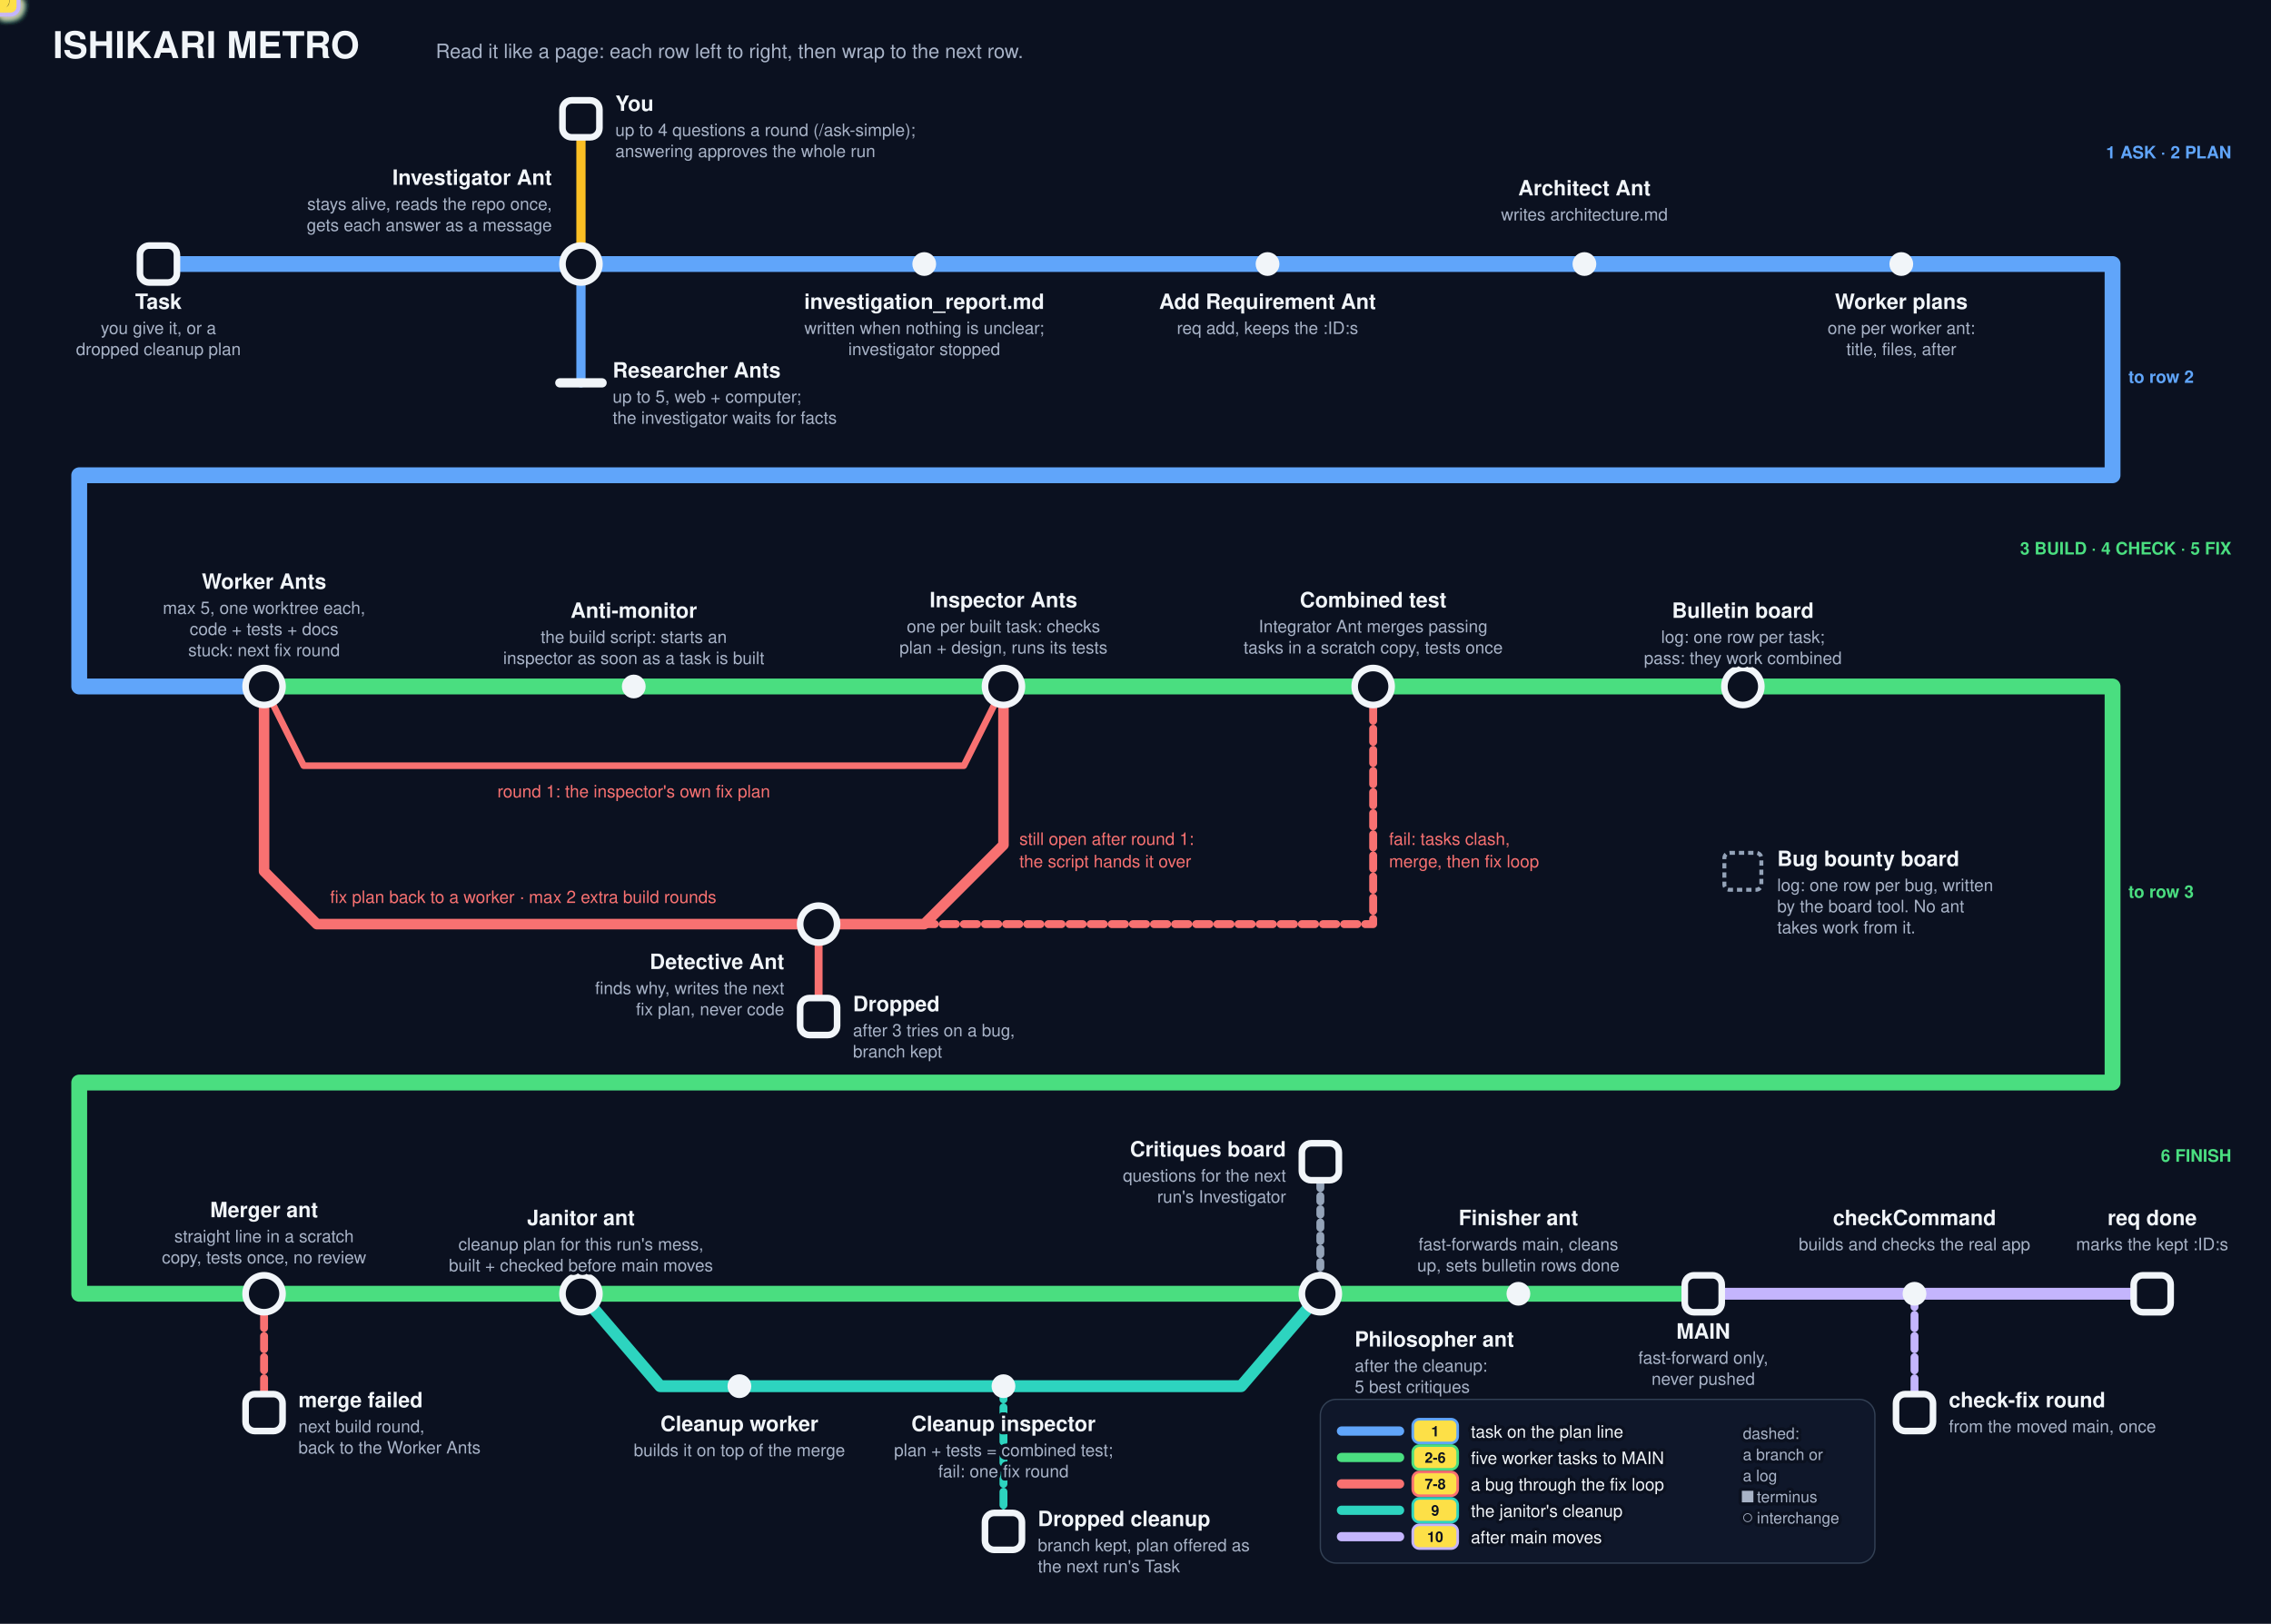
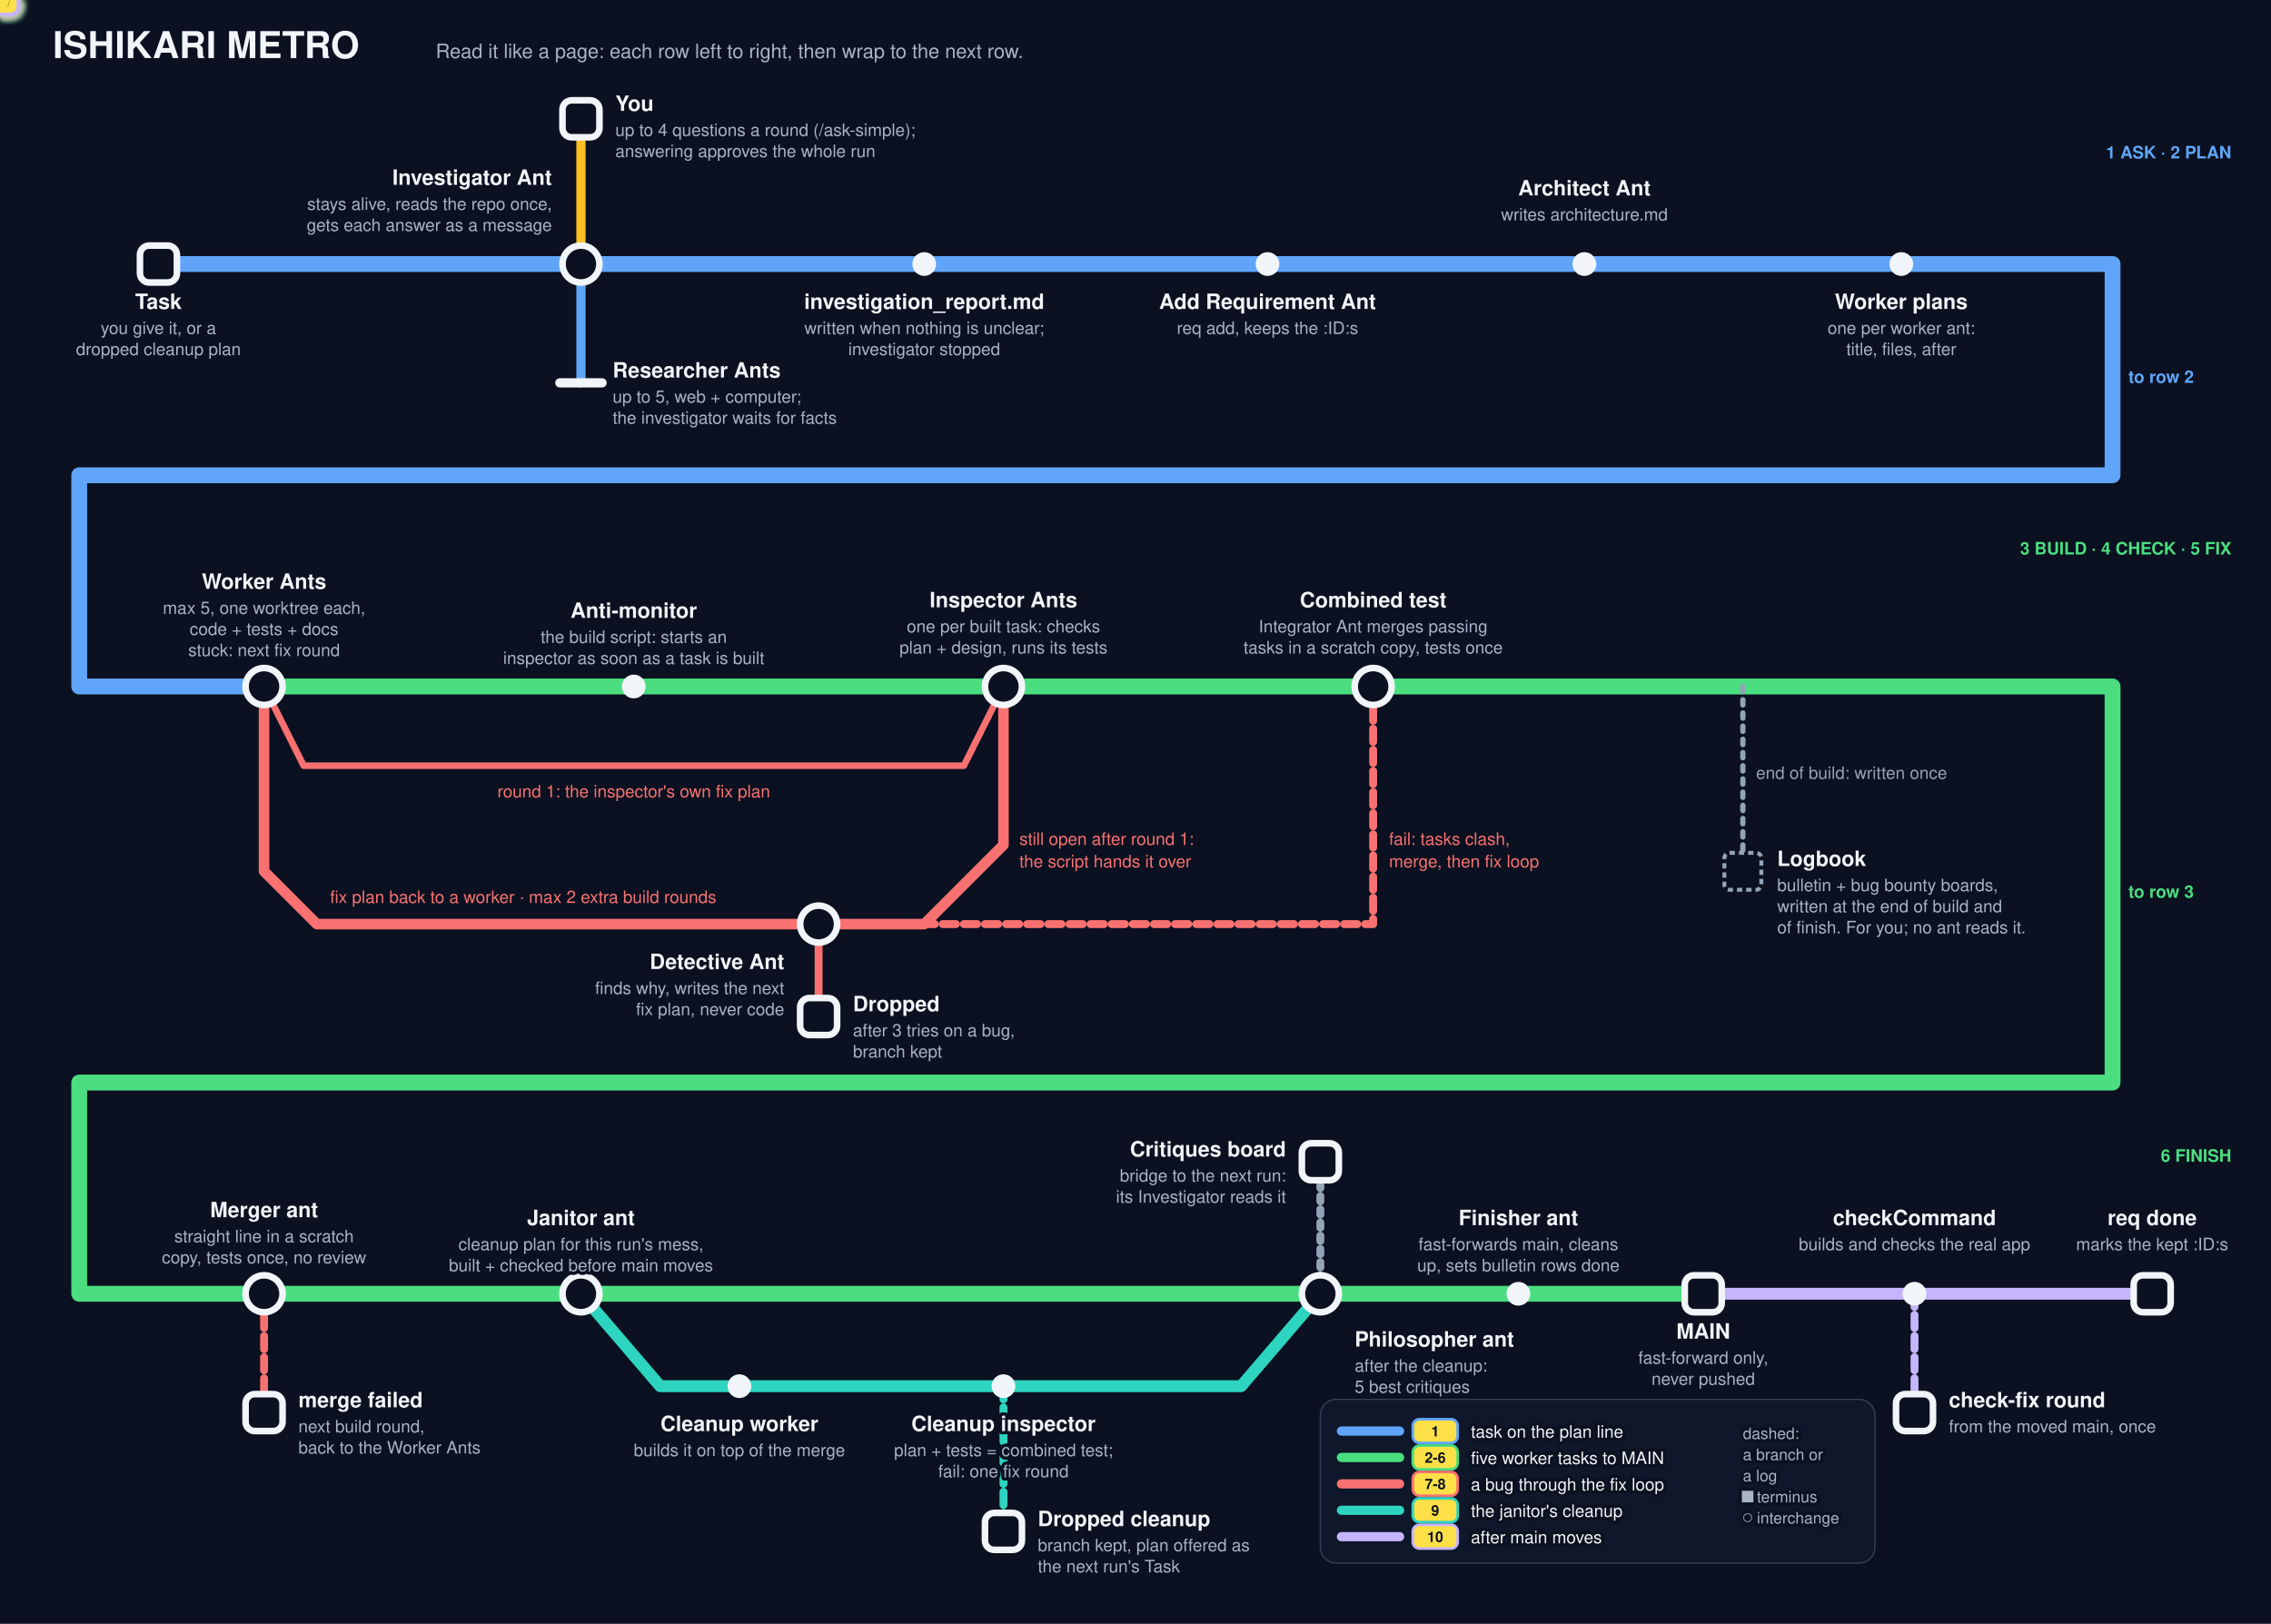
<svg xmlns="http://www.w3.org/2000/svg" viewBox="0 0 1720 1230" width="1720" height="1230" font-family="ui-sans-serif,-apple-system,Helvetica,Arial,sans-serif">
  <defs>
    <filter id="g" x="-100%" y="-100%" width="300%" height="300%">
      <feGaussianBlur stdDeviation="3" result="b" />
      <feMerge>
        <feMergeNode in="b" />
        <feMergeNode in="SourceGraphic" />
      </feMerge>
    </filter>
  </defs>
  <style>.h{paint-order:stroke;stroke:#0B1120;stroke-width:5px;stroke-linejoin:round}.flow{animation:f 1.2s linear infinite}@keyframes f{to{stroke-dashoffset:-32}}</style>
  <rect width="1720" height="1230" fill="#0B1120" />
  <text class="h" x="40" y="44" fill="#F1F5F9" font-size="28" text-anchor="start" font-weight="800">ISHIKARI METRO</text>
  <text class="h" x="330" y="44" fill="#A8B3C7" font-size="15" text-anchor="start" font-weight="400">Read it like a page: each row left to right, then wrap to the next row.</text>
  <text class="h" x="1690" y="120" fill="#60A5FA" font-size="13" text-anchor="end" font-weight="800">1 ASK  ·  2 PLAN</text>
  <text class="h" x="1690" y="420" fill="#4ADE80" font-size="13" text-anchor="end" font-weight="800">3 BUILD  ·  4 CHECK  ·  5 FIX</text>
  <text class="h" x="1690" y="880" fill="#4ADE80" font-size="13" text-anchor="end" font-weight="800">6 FINISH</text>
  <path id="L-plan" d="M120,200 L1440,200 L1600,200 L1600,360 L60,360 L60,520 L200,520" fill="none" stroke="#60A5FA" stroke-width="12" stroke-linejoin="round" stroke-linecap="round" />
  <path id="L-ask" d="M440,200 L440,90" fill="none" stroke="#FBBF24" stroke-width="7" stroke-linejoin="round" stroke-linecap="round" />
  <path id="L-res" d="M440,200 L440,290" fill="none" stroke="#60A5FA" stroke-width="7" stroke-linejoin="round" stroke-linecap="round" />
  <path id="L-build" d="M200,520 L1320,520 L1600,520 L1600,820 L60,820 L60,980 L1290,980" fill="none" stroke="#4ADE80" stroke-width="12" stroke-linejoin="round" stroke-linecap="round" />
  <path id="L-bugin" d="M760,520 L760,640 L700,700 L620,700" fill="none" stroke="#F87171" stroke-width="8" stroke-linejoin="round" stroke-linecap="round" />
  <path id="L-clash" d="M1040,520 L1040,700 L620,700" fill="none" stroke="#F87171" stroke-width="6" stroke-linejoin="round" stroke-linecap="round" stroke-dasharray="10 6" class="flow" />
  <path id="L-bugout" d="M620,700 L240,700 L200,660 L200,520" fill="none" stroke="#F87171" stroke-width="8" stroke-linejoin="round" stroke-linecap="round" />
  <path id="L-r1" d="M760,520 L730,580 L230,580 L200,520" fill="none" stroke="#F87171" stroke-width="5" stroke-linejoin="round" stroke-linecap="round" />
+   <path id="L-logA" d="M1320,520 L1320,646" fill="none" stroke="#94A3B8" stroke-width="4" stroke-linejoin="round" stroke-linecap="round" stroke-dasharray="4 6" class="flow" />
  <path id="L-drop" d="M620,700 L620,770" fill="none" stroke="#F87171" stroke-width="6" stroke-linejoin="round" stroke-linecap="round" />
  <path id="L-mfail" d="M200,980 L200,1070" fill="none" stroke="#F87171" stroke-width="6" stroke-linejoin="round" stroke-linecap="round" stroke-dasharray="10 6" class="flow" />
  <path id="L-tidy" d="M440,980 L500,1050 L560,1050 L760,1050 L940,1050 L1000,980" fill="none" stroke="#2DD4BF" stroke-width="9" stroke-linejoin="round" stroke-linecap="round" />
  <path id="L-tdrop" d="M760,1050 L760,1160" fill="none" stroke="#2DD4BF" stroke-width="6" stroke-linejoin="round" stroke-linecap="round" stroke-dasharray="10 6" class="flow" />
  <path id="L-crit" d="M1000,980 L1000,880" fill="none" stroke="#94A3B8" stroke-width="6" stroke-linejoin="round" stroke-linecap="round" stroke-dasharray="4 6" class="flow" />
  <path id="L-after" d="M1290,980 L1630,980" fill="none" stroke="#C4B5FD" stroke-width="9" stroke-linejoin="round" stroke-linecap="round" />
  <path id="L-cfix" d="M1450,980 L1450,1070" fill="none" stroke="#C4B5FD" stroke-width="6" stroke-linejoin="round" stroke-linecap="round" stroke-dasharray="10 6" class="flow" />
  <text class="h" x="1612" y="290" fill="#60A5FA" font-size="13" text-anchor="start" font-weight="700">to row 2</text>
  <text class="h" x="1612" y="680" fill="#4ADE80" font-size="13" text-anchor="start" font-weight="700">to row 3</text>
+   <text class="h" x="1330" y="590" fill="#94A3B8" font-size="13" text-anchor="start" font-weight="400">end of build: written once</text>
  <text class="h" x="772" y="640" fill="#F87171" font-size="13" text-anchor="start" font-weight="400">still open after round 1:</text>
  <text class="h" x="772" y="657" fill="#F87171" font-size="13" text-anchor="start" font-weight="400">the script hands it over</text>
  <text class="h" x="480" y="604" fill="#F87171" font-size="13" text-anchor="middle" font-weight="400">round 1: the inspector's own fix plan</text>
  <text class="h" x="1052" y="640" fill="#F87171" font-size="13" text-anchor="start" font-weight="400">fail: tasks clash,</text>
  <text class="h" x="1052" y="657" fill="#F87171" font-size="13" text-anchor="start" font-weight="400">merge, then fix loop</text>
  <text class="h" x="250" y="684" fill="#F87171" font-size="13" text-anchor="start" font-weight="400">fix plan back to a worker  ·  max 2 extra build rounds</text>
  <rect x="106" y="186" width="28" height="28" rx="7" fill="#0B1120" stroke="#F1F5F9" stroke-width="5" />
  <text class="h" x="120" y="234" fill="#F1F5F9" font-size="16" text-anchor="middle" font-weight="700">Task</text>
  <text class="h" x="120" y="253" fill="#A8B3C7" font-size="13" text-anchor="middle" font-weight="400">you give it, or a</text>
  <text class="h" x="120" y="269" fill="#A8B3C7" font-size="13" text-anchor="middle" font-weight="400">dropped cleanup plan</text>
  <circle cx="440" cy="200" r="14" fill="#0B1120" stroke="#F1F5F9" stroke-width="5" />
  <text class="h" x="418" y="140" fill="#F1F5F9" font-size="16" text-anchor="end" font-weight="700">Investigator Ant</text>
  <text class="h" x="418" y="159" fill="#A8B3C7" font-size="13" text-anchor="end" font-weight="400">stays alive, reads the repo once,</text>
  <text class="h" x="418" y="175" fill="#A8B3C7" font-size="13" text-anchor="end" font-weight="400">gets each answer as a message</text>
  <rect x="426" y="76" width="28" height="28" rx="7" fill="#0B1120" stroke="#F1F5F9" stroke-width="5" />
  <text class="h" x="466" y="84" fill="#F1F5F9" font-size="16" text-anchor="start" font-weight="700">You</text>
  <text class="h" x="466" y="103" fill="#A8B3C7" font-size="13" text-anchor="start" font-weight="400">up to 4 questions a round (/ask-simple);</text>
  <text class="h" x="466" y="119" fill="#A8B3C7" font-size="13" text-anchor="start" font-weight="400">answering approves the whole run</text>
  <line x1="424" y1="290" x2="456" y2="290" stroke="#F1F5F9" stroke-width="7" stroke-linecap="round" />
  <text class="h" x="464" y="286" fill="#F1F5F9" font-size="16" text-anchor="start" font-weight="700">Researcher Ants</text>
  <text class="h" x="464" y="305" fill="#A8B3C7" font-size="13" text-anchor="start" font-weight="400">up to 5, web + computer;</text>
  <text class="h" x="464" y="321" fill="#A8B3C7" font-size="13" text-anchor="start" font-weight="400">the investigator waits for facts</text>
  <circle cx="700" cy="200" r="9" fill="#F1F5F9" />
  <text class="h" x="700" y="234" fill="#F1F5F9" font-size="16" text-anchor="middle" font-weight="700">investigation_report.md</text>
  <text class="h" x="700" y="253" fill="#A8B3C7" font-size="13" text-anchor="middle" font-weight="400">written when nothing is unclear;</text>
  <text class="h" x="700" y="269" fill="#A8B3C7" font-size="13" text-anchor="middle" font-weight="400">investigator stopped</text>
  <circle cx="960" cy="200" r="9" fill="#F1F5F9" />
  <text class="h" x="960" y="234" fill="#F1F5F9" font-size="16" text-anchor="middle" font-weight="700">Add Requirement Ant</text>
  <text class="h" x="960" y="253" fill="#A8B3C7" font-size="13" text-anchor="middle" font-weight="400">req add, keeps the :ID:s</text>
  <circle cx="1200" cy="200" r="9" fill="#F1F5F9" />
  <text class="h" x="1200" y="148" fill="#F1F5F9" font-size="16" text-anchor="middle" font-weight="700">Architect Ant</text>
  <text class="h" x="1200" y="167" fill="#A8B3C7" font-size="13" text-anchor="middle" font-weight="400">writes architecture.md</text>
  <circle cx="1440" cy="200" r="9" fill="#F1F5F9" />
  <text class="h" x="1440" y="234" fill="#F1F5F9" font-size="16" text-anchor="middle" font-weight="700">Worker plans</text>
  <text class="h" x="1440" y="253" fill="#A8B3C7" font-size="13" text-anchor="middle" font-weight="400">one per worker ant:</text>
  <text class="h" x="1440" y="269" fill="#A8B3C7" font-size="13" text-anchor="middle" font-weight="400">title, files, after</text>
  <circle cx="200" cy="520" r="14" fill="#0B1120" stroke="#F1F5F9" stroke-width="5" />
  <text class="h" x="200" y="446" fill="#F1F5F9" font-size="16" text-anchor="middle" font-weight="700">Worker Ants</text>
  <text class="h" x="200" y="465" fill="#A8B3C7" font-size="13" text-anchor="middle" font-weight="400">max 5, one worktree each,</text>
  <text class="h" x="200" y="481" fill="#A8B3C7" font-size="13" text-anchor="middle" font-weight="400">code + tests + docs</text>
  <text class="h" x="200" y="497" fill="#A8B3C7" font-size="13" text-anchor="middle" font-weight="400">stuck: next fix round</text>
  <circle cx="480" cy="520" r="9" fill="#F1F5F9" />
  <text class="h" x="480" y="468" fill="#F1F5F9" font-size="16" text-anchor="middle" font-weight="700">Anti-monitor</text>
  <text class="h" x="480" y="487" fill="#A8B3C7" font-size="13" text-anchor="middle" font-weight="400">the build script: starts an</text>
  <text class="h" x="480" y="503" fill="#A8B3C7" font-size="13" text-anchor="middle" font-weight="400">inspector as soon as a task is built</text>
  <circle cx="760" cy="520" r="14" fill="#0B1120" stroke="#F1F5F9" stroke-width="5" />
  <text class="h" x="760" y="460" fill="#F1F5F9" font-size="16" text-anchor="middle" font-weight="700">Inspector Ants</text>
  <text class="h" x="760" y="479" fill="#A8B3C7" font-size="13" text-anchor="middle" font-weight="400">one per built task: checks</text>
  <text class="h" x="760" y="495" fill="#A8B3C7" font-size="13" text-anchor="middle" font-weight="400">plan + design, runs its tests</text>
  <circle cx="1040" cy="520" r="14" fill="#0B1120" stroke="#F1F5F9" stroke-width="5" />
  <text class="h" x="1040" y="460" fill="#F1F5F9" font-size="16" text-anchor="middle" font-weight="700">Combined test</text>
  <text class="h" x="1040" y="479" fill="#A8B3C7" font-size="13" text-anchor="middle" font-weight="400">Integrator Ant merges passing</text>
  <text class="h" x="1040" y="495" fill="#A8B3C7" font-size="13" text-anchor="middle" font-weight="400">tasks in a scratch copy, tests once</text>
-   <circle cx="1320" cy="520" r="14" fill="#0B1120" stroke="#F1F5F9" stroke-width="5" />
-   <text class="h" x="1320" y="468" fill="#F1F5F9" font-size="16" text-anchor="middle" font-weight="700">Bulletin board</text>
-   <text class="h" x="1320" y="487" fill="#A8B3C7" font-size="13" text-anchor="middle" font-weight="400">log: one row per task;</text>
-   <text class="h" x="1320" y="503" fill="#A8B3C7" font-size="13" text-anchor="middle" font-weight="400">pass: they work combined</text>
  <rect x="1306" y="646" width="28" height="28" rx="4" fill="#0B1120" stroke="#94A3B8" stroke-width="3" stroke-dasharray="4 3" />
-   <text class="h" x="1346" y="656" fill="#F1F5F9" font-size="16" text-anchor="start" font-weight="700">Bug bounty board</text>
-   <text class="h" x="1346" y="675" fill="#A8B3C7" font-size="13" text-anchor="start" font-weight="400">log: one row per bug, written</text>
-   <text class="h" x="1346" y="691" fill="#A8B3C7" font-size="13" text-anchor="start" font-weight="400">by the board tool. No ant</text>
-   <text class="h" x="1346" y="707" fill="#A8B3C7" font-size="13" text-anchor="start" font-weight="400">takes work from it.</text>
+   <text class="h" x="1346" y="656" fill="#F1F5F9" font-size="16" text-anchor="start" font-weight="700">Logbook</text>
+   <text class="h" x="1346" y="675" fill="#A8B3C7" font-size="13" text-anchor="start" font-weight="400">bulletin + bug bounty boards,</text>
+   <text class="h" x="1346" y="691" fill="#A8B3C7" font-size="13" text-anchor="start" font-weight="400">written at the end of build and</text>
+   <text class="h" x="1346" y="707" fill="#A8B3C7" font-size="13" text-anchor="start" font-weight="400">of finish. For you; no ant reads it.</text>
  <circle cx="620" cy="700" r="14" fill="#0B1120" stroke="#F1F5F9" stroke-width="5" />
  <text class="h" x="594" y="734" fill="#F1F5F9" font-size="16" text-anchor="end" font-weight="700">Detective Ant</text>
  <text class="h" x="594" y="753" fill="#A8B3C7" font-size="13" text-anchor="end" font-weight="400">finds why, writes the next</text>
  <text class="h" x="594" y="769" fill="#A8B3C7" font-size="13" text-anchor="end" font-weight="400">fix plan, never code</text>
  <rect x="606" y="756" width="28" height="28" rx="7" fill="#0B1120" stroke="#F1F5F9" stroke-width="5" />
  <text class="h" x="646" y="766" fill="#F1F5F9" font-size="16" text-anchor="start" font-weight="700">Dropped</text>
  <text class="h" x="646" y="785" fill="#A8B3C7" font-size="13" text-anchor="start" font-weight="400">after 3 tries on a bug,</text>
  <text class="h" x="646" y="801" fill="#A8B3C7" font-size="13" text-anchor="start" font-weight="400">branch kept</text>
  <circle cx="200" cy="980" r="14" fill="#0B1120" stroke="#F1F5F9" stroke-width="5" />
  <text class="h" x="200" y="922" fill="#F1F5F9" font-size="16" text-anchor="middle" font-weight="700">Merger ant</text>
  <text class="h" x="200" y="941" fill="#A8B3C7" font-size="13" text-anchor="middle" font-weight="400">straight line in a scratch</text>
  <text class="h" x="200" y="957" fill="#A8B3C7" font-size="13" text-anchor="middle" font-weight="400">copy, tests once, no review</text>
  <rect x="186" y="1056" width="28" height="28" rx="7" fill="#0B1120" stroke="#F1F5F9" stroke-width="5" />
  <text class="h" x="226" y="1066" fill="#F1F5F9" font-size="16" text-anchor="start" font-weight="700">merge failed</text>
  <text class="h" x="226" y="1085" fill="#A8B3C7" font-size="13" text-anchor="start" font-weight="400">next build round,</text>
  <text class="h" x="226" y="1101" fill="#A8B3C7" font-size="13" text-anchor="start" font-weight="400">back to the Worker Ants</text>
  <circle cx="440" cy="980" r="14" fill="#0B1120" stroke="#F1F5F9" stroke-width="5" />
  <text class="h" x="440" y="928" fill="#F1F5F9" font-size="16" text-anchor="middle" font-weight="700">Janitor ant</text>
  <text class="h" x="440" y="947" fill="#A8B3C7" font-size="13" text-anchor="middle" font-weight="400">cleanup plan for this run's mess,</text>
  <text class="h" x="440" y="963" fill="#A8B3C7" font-size="13" text-anchor="middle" font-weight="400">built + checked before main moves</text>
  <circle cx="560" cy="1050" r="9" fill="#F1F5F9" />
  <text class="h" x="560" y="1084" fill="#F1F5F9" font-size="16" text-anchor="middle" font-weight="700">Cleanup worker</text>
  <text class="h" x="560" y="1103" fill="#A8B3C7" font-size="13" text-anchor="middle" font-weight="400">builds it on top of the merge</text>
  <circle cx="760" cy="1050" r="9" fill="#F1F5F9" />
  <text class="h" x="760" y="1084" fill="#F1F5F9" font-size="16" text-anchor="middle" font-weight="700">Cleanup inspector</text>
  <text class="h" x="760" y="1103" fill="#A8B3C7" font-size="13" text-anchor="middle" font-weight="400">plan + tests = combined test;</text>
  <text class="h" x="760" y="1119" fill="#A8B3C7" font-size="13" text-anchor="middle" font-weight="400">fail: one fix round</text>
  <rect x="746" y="1146" width="28" height="28" rx="7" fill="#0B1120" stroke="#F1F5F9" stroke-width="5" />
  <text class="h" x="786" y="1156" fill="#F1F5F9" font-size="16" text-anchor="start" font-weight="700">Dropped cleanup</text>
  <text class="h" x="786" y="1175" fill="#A8B3C7" font-size="13" text-anchor="start" font-weight="400">branch kept, plan offered as</text>
  <text class="h" x="786" y="1191" fill="#A8B3C7" font-size="13" text-anchor="start" font-weight="400">the next run's Task</text>
  <circle cx="1000" cy="980" r="14" fill="#0B1120" stroke="#F1F5F9" stroke-width="5" />
  <text class="h" x="1026" y="1020" fill="#F1F5F9" font-size="16" text-anchor="start" font-weight="700">Philosopher ant</text>
  <text class="h" x="1026" y="1039" fill="#A8B3C7" font-size="13" text-anchor="start" font-weight="400">after the cleanup:</text>
  <text class="h" x="1026" y="1055" fill="#A8B3C7" font-size="13" text-anchor="start" font-weight="400">5 best critiques</text>
  <rect x="986" y="866" width="28" height="28" rx="7" fill="#0B1120" stroke="#F1F5F9" stroke-width="5" />
  <text class="h" x="974" y="876" fill="#F1F5F9" font-size="16" text-anchor="end" font-weight="700">Critiques board</text>
-   <text class="h" x="974" y="895" fill="#A8B3C7" font-size="13" text-anchor="end" font-weight="400">questions for the next</text>
-   <text class="h" x="974" y="911" fill="#A8B3C7" font-size="13" text-anchor="end" font-weight="400">run's Investigator</text>
+   <text class="h" x="974" y="895" fill="#A8B3C7" font-size="13" text-anchor="end" font-weight="400">bridge to the next run:</text>
+   <text class="h" x="974" y="911" fill="#A8B3C7" font-size="13" text-anchor="end" font-weight="400">its Investigator reads it</text>
  <circle cx="1150" cy="980" r="9" fill="#F1F5F9" />
  <text class="h" x="1150" y="928" fill="#F1F5F9" font-size="16" text-anchor="middle" font-weight="700">Finisher ant</text>
  <text class="h" x="1150" y="947" fill="#A8B3C7" font-size="13" text-anchor="middle" font-weight="400">fast-forwards main, cleans</text>
  <text class="h" x="1150" y="963" fill="#A8B3C7" font-size="13" text-anchor="middle" font-weight="400">up, sets bulletin rows done</text>
  <rect x="1276" y="966" width="28" height="28" rx="7" fill="#0B1120" stroke="#F1F5F9" stroke-width="5" />
  <text class="h" x="1290" y="1014" fill="#F1F5F9" font-size="16" text-anchor="middle" font-weight="700">MAIN</text>
  <text class="h" x="1290" y="1033" fill="#A8B3C7" font-size="13" text-anchor="middle" font-weight="400">fast-forward only,</text>
  <text class="h" x="1290" y="1049" fill="#A8B3C7" font-size="13" text-anchor="middle" font-weight="400">never pushed</text>
  <circle cx="1450" cy="980" r="9" fill="#F1F5F9" />
  <text class="h" x="1450" y="928" fill="#F1F5F9" font-size="16" text-anchor="middle" font-weight="700">checkCommand</text>
  <text class="h" x="1450" y="947" fill="#A8B3C7" font-size="13" text-anchor="middle" font-weight="400">builds and checks the real app</text>
  <rect x="1436" y="1056" width="28" height="28" rx="7" fill="#0B1120" stroke="#F1F5F9" stroke-width="5" />
  <text class="h" x="1476" y="1066" fill="#F1F5F9" font-size="16" text-anchor="start" font-weight="700">check-fix round</text>
  <text class="h" x="1476" y="1085" fill="#A8B3C7" font-size="13" text-anchor="start" font-weight="400">from the moved main, once</text>
  <rect x="1616" y="966" width="28" height="28" rx="7" fill="#0B1120" stroke="#F1F5F9" stroke-width="5" />
  <text class="h" x="1630" y="928" fill="#F1F5F9" font-size="16" text-anchor="middle" font-weight="700">req done</text>
  <text class="h" x="1630" y="947" fill="#A8B3C7" font-size="13" text-anchor="middle" font-weight="400">marks the kept :ID:s</text>
  <g filter="url(#g)">
    <rect x="-14" y="-11" width="28" height="22" rx="6" fill="#FDE047" stroke="#60A5FA" stroke-width="3" />
    <text y="5" font-size="14" font-weight="800" fill="#0B1120" text-anchor="middle">1</text>
    <animateMotion dur="20s" begin="0s" repeatCount="indefinite">
      <mpath href="#L-plan" />
    </animateMotion>
  </g>
  <g filter="url(#g)">
    <rect x="-14" y="-11" width="28" height="22" rx="6" fill="#FDE047" stroke="#4ADE80" stroke-width="3" />
    <text y="5" font-size="14" font-weight="800" fill="#0B1120" text-anchor="middle">2</text>
    <animateMotion dur="28s" begin="0s" repeatCount="indefinite">
      <mpath href="#L-build" />
    </animateMotion>
  </g>
  <g filter="url(#g)">
    <rect x="-14" y="-11" width="28" height="22" rx="6" fill="#FDE047" stroke="#4ADE80" stroke-width="3" />
    <text y="5" font-size="14" font-weight="800" fill="#0B1120" text-anchor="middle">3</text>
    <animateMotion dur="28s" begin="-5.6s" repeatCount="indefinite">
      <mpath href="#L-build" />
    </animateMotion>
  </g>
  <g filter="url(#g)">
    <rect x="-14" y="-11" width="28" height="22" rx="6" fill="#FDE047" stroke="#4ADE80" stroke-width="3" />
    <text y="5" font-size="14" font-weight="800" fill="#0B1120" text-anchor="middle">4</text>
    <animateMotion dur="28s" begin="-11.2s" repeatCount="indefinite">
      <mpath href="#L-build" />
    </animateMotion>
  </g>
  <g filter="url(#g)">
    <rect x="-14" y="-11" width="28" height="22" rx="6" fill="#FDE047" stroke="#4ADE80" stroke-width="3" />
    <text y="5" font-size="14" font-weight="800" fill="#0B1120" text-anchor="middle">5</text>
    <animateMotion dur="28s" begin="-16.8s" repeatCount="indefinite">
      <mpath href="#L-build" />
    </animateMotion>
  </g>
  <g filter="url(#g)">
    <rect x="-14" y="-11" width="28" height="22" rx="6" fill="#FDE047" stroke="#4ADE80" stroke-width="3" />
    <text y="5" font-size="14" font-weight="800" fill="#0B1120" text-anchor="middle">6</text>
    <animateMotion dur="28s" begin="-22.4s" repeatCount="indefinite">
      <mpath href="#L-build" />
    </animateMotion>
  </g>
  <g filter="url(#g)">
    <rect x="-14" y="-11" width="28" height="22" rx="6" fill="#FDE047" stroke="#F87171" stroke-width="3" />
    <text y="5" font-size="14" font-weight="800" fill="#0B1120" text-anchor="middle">7</text>
    <animateMotion dur="5s" begin="0s" repeatCount="indefinite">
      <mpath href="#L-bugin" />
    </animateMotion>
  </g>
  <g filter="url(#g)">
    <rect x="-14" y="-11" width="28" height="22" rx="6" fill="#FDE047" stroke="#F87171" stroke-width="3" />
    <text y="5" font-size="14" font-weight="800" fill="#0B1120" text-anchor="middle">8</text>
    <animateMotion dur="8s" begin="0s" repeatCount="indefinite">
      <mpath href="#L-bugout" />
    </animateMotion>
  </g>
  <g filter="url(#g)">
    <rect x="-14" y="-11" width="28" height="22" rx="6" fill="#FDE047" stroke="#2DD4BF" stroke-width="3" />
    <text y="5" font-size="14" font-weight="800" fill="#0B1120" text-anchor="middle">9</text>
    <animateMotion dur="8s" begin="0s" repeatCount="indefinite">
      <mpath href="#L-tidy" />
    </animateMotion>
  </g>
  <g filter="url(#g)">
    <rect x="-14" y="-11" width="28" height="22" rx="6" fill="#FDE047" stroke="#C4B5FD" stroke-width="3" />
    <text y="5" font-size="14" font-weight="800" fill="#0B1120" text-anchor="middle">10</text>
    <animateMotion dur="5s" begin="0s" repeatCount="indefinite">
      <mpath href="#L-after" />
    </animateMotion>
  </g>
  <circle r="7" fill="#FDE047" filter="url(#g)">
    <animateMotion dur="6s" repeatCount="indefinite" keyPoints="0;1;0" keyTimes="0;0.5;1" calcMode="linear">
      <mpath href="#L-ask" />
    </animateMotion>
  </circle>
  <circle r="7" fill="#FDE047" filter="url(#g)">
    <animateMotion dur="5s" repeatCount="indefinite" keyPoints="0;1;0" keyTimes="0;0.5;1" calcMode="linear">
      <mpath href="#L-res" />
    </animateMotion>
  </circle>
  <rect x="1000" y="1060" width="420" height="124" rx="12" fill="#0F172A" stroke="#334155" />
  <line x1="1016" y1="1084" x2="1060" y2="1084" stroke="#60A5FA" stroke-width="7" stroke-linecap="round" />
  <rect x="1070" y="1075" width="34" height="18" rx="5" fill="#FDE047" stroke="#60A5FA" stroke-width="2" />
  <text x="1087" y="1088" font-size="11" font-weight="800" fill="#0B1120" text-anchor="middle">1</text>
  <text class="h" x="1114" y="1089" fill="#F1F5F9" font-size="13" text-anchor="start" font-weight="400">task on the plan line</text>
  <line x1="1016" y1="1104" x2="1060" y2="1104" stroke="#4ADE80" stroke-width="7" stroke-linecap="round" />
  <rect x="1070" y="1095" width="34" height="18" rx="5" fill="#FDE047" stroke="#4ADE80" stroke-width="2" />
  <text x="1087" y="1108" font-size="11" font-weight="800" fill="#0B1120" text-anchor="middle">2-6</text>
  <text class="h" x="1114" y="1109" fill="#F1F5F9" font-size="13" text-anchor="start" font-weight="400">five worker tasks to MAIN</text>
  <line x1="1016" y1="1124" x2="1060" y2="1124" stroke="#F87171" stroke-width="7" stroke-linecap="round" />
  <rect x="1070" y="1115" width="34" height="18" rx="5" fill="#FDE047" stroke="#F87171" stroke-width="2" />
  <text x="1087" y="1128" font-size="11" font-weight="800" fill="#0B1120" text-anchor="middle">7-8</text>
  <text class="h" x="1114" y="1129" fill="#F1F5F9" font-size="13" text-anchor="start" font-weight="400">a bug through the fix loop</text>
  <line x1="1016" y1="1144" x2="1060" y2="1144" stroke="#2DD4BF" stroke-width="7" stroke-linecap="round" />
  <rect x="1070" y="1135" width="34" height="18" rx="5" fill="#FDE047" stroke="#2DD4BF" stroke-width="2" />
  <text x="1087" y="1148" font-size="11" font-weight="800" fill="#0B1120" text-anchor="middle">9</text>
  <text class="h" x="1114" y="1149" fill="#F1F5F9" font-size="13" text-anchor="start" font-weight="400">the janitor's cleanup</text>
  <line x1="1016" y1="1164" x2="1060" y2="1164" stroke="#C4B5FD" stroke-width="7" stroke-linecap="round" />
  <rect x="1070" y="1155" width="34" height="18" rx="5" fill="#FDE047" stroke="#C4B5FD" stroke-width="2" />
  <text x="1087" y="1168" font-size="11" font-weight="800" fill="#0B1120" text-anchor="middle">10</text>
  <text class="h" x="1114" y="1169" fill="#F1F5F9" font-size="13" text-anchor="start" font-weight="400">after main moves</text>
  <text class="h" x="1320" y="1090" fill="#A8B3C7" font-size="12" text-anchor="start" font-weight="400">dashed:</text>
  <text class="h" x="1320" y="1106" fill="#A8B3C7" font-size="12" text-anchor="start" font-weight="400">a branch or</text>
  <text class="h" x="1320" y="1122" fill="#A8B3C7" font-size="12" text-anchor="start" font-weight="400">a log</text>
  <text class="h" x="1320" y="1138" fill="#A8B3C7" font-size="12" text-anchor="start" font-weight="400">■ terminus</text>
  <text class="h" x="1320" y="1154" fill="#A8B3C7" font-size="12" text-anchor="start" font-weight="400">○ interchange</text>
</svg>
